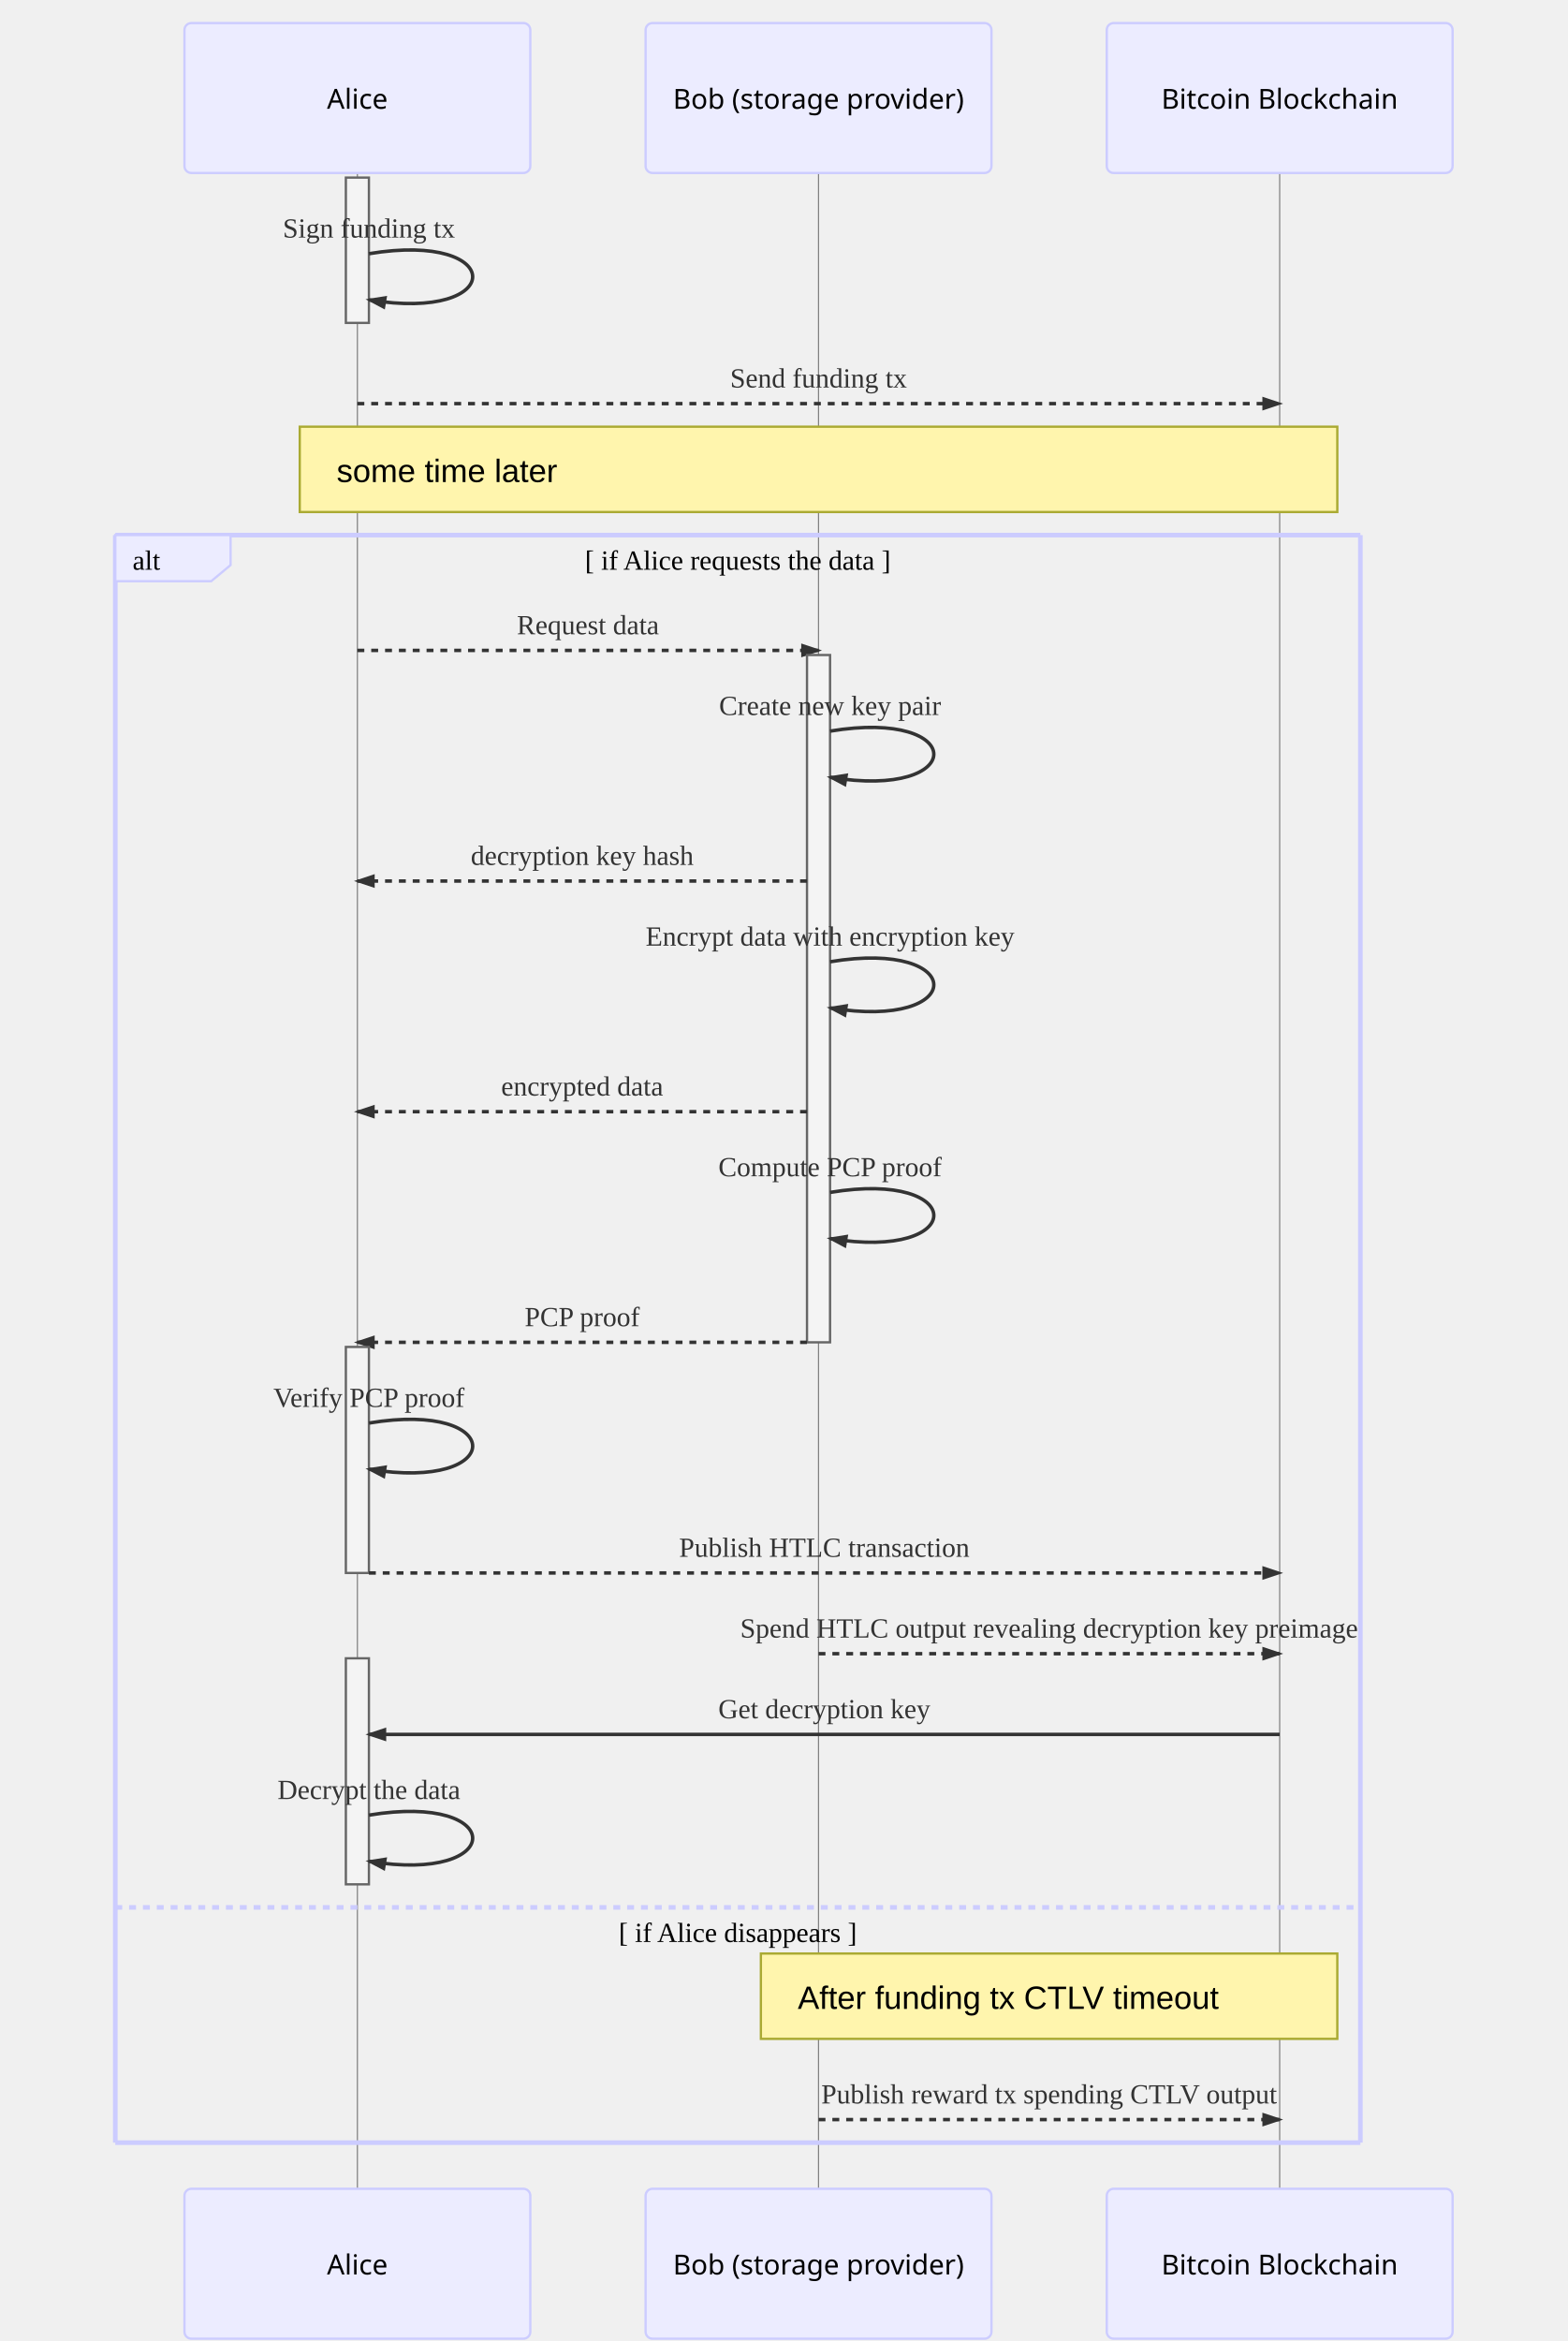
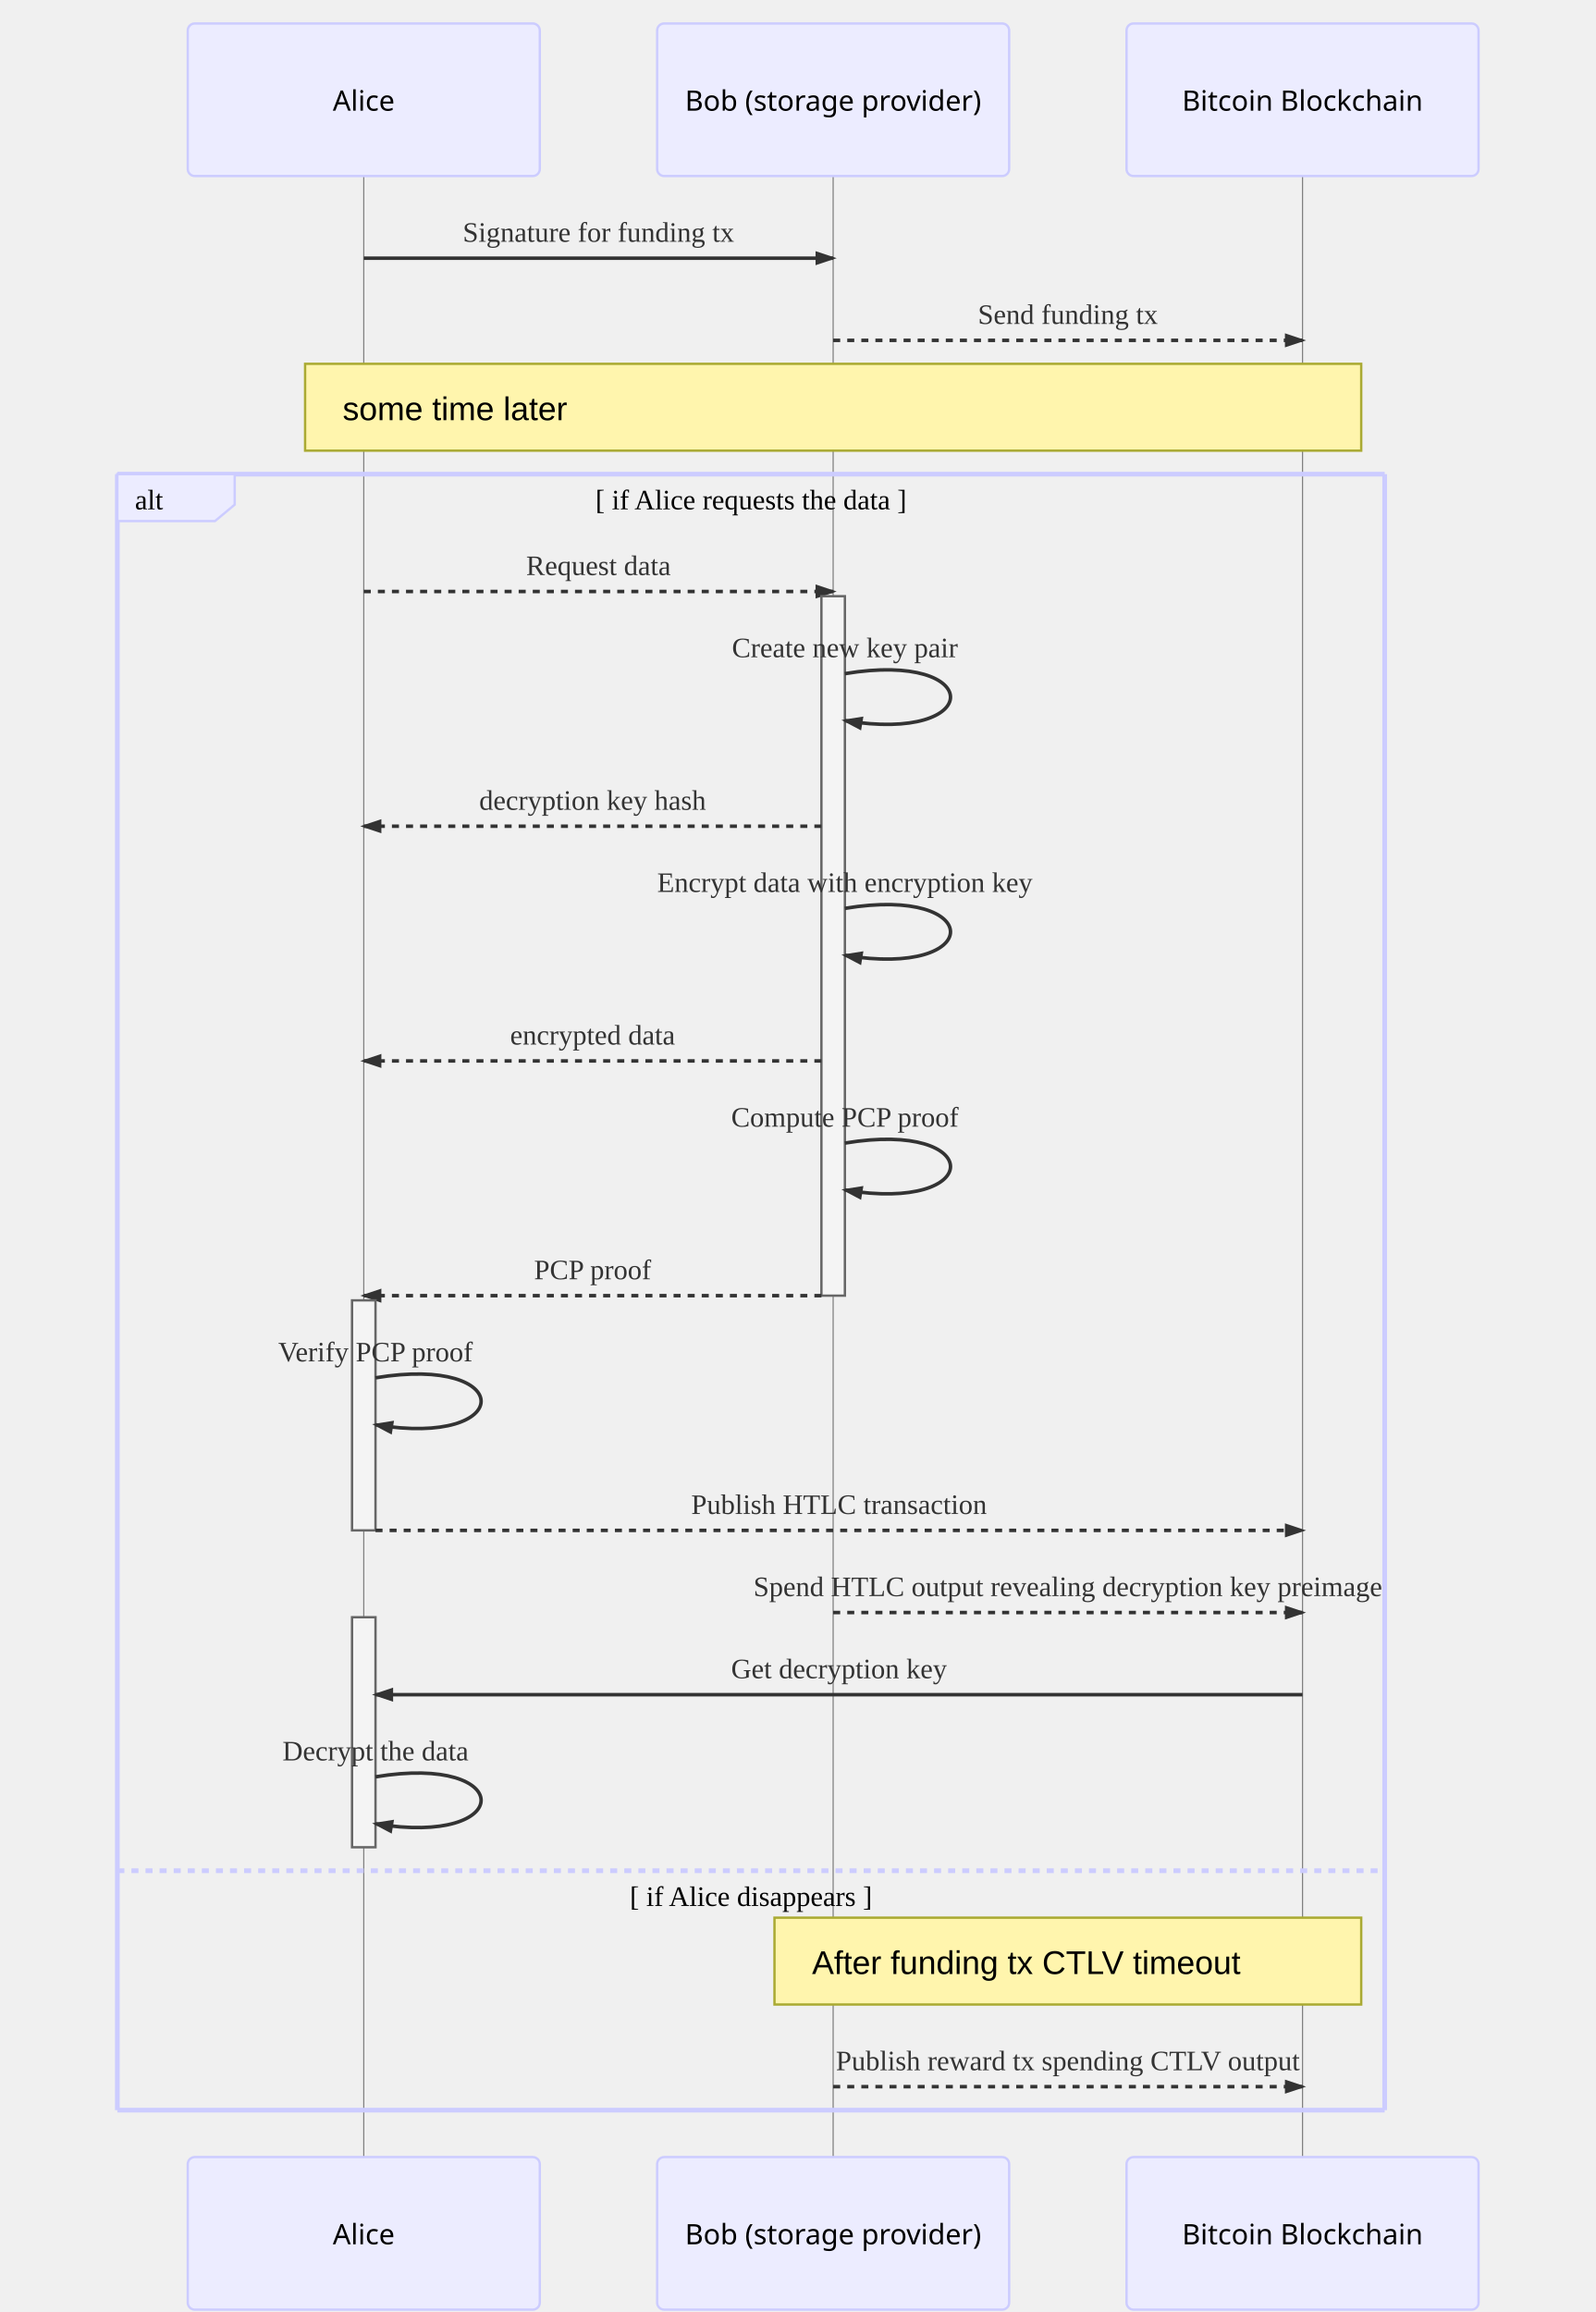
- <svg xmlns="http://www.w3.org/2000/svg" id="mermaid-1565970119243" width="100%" height="100%" style="max-width:680px;" viewBox="-80 -10 680 1015">
+ <svg xmlns="http://www.w3.org/2000/svg" id="mermaid-1565998692989" width="100%" height="100%" style="max-width:680px;" viewBox="-80 -10 680 985">
  <style>


- #mermaid-1565970119243 .label {
+ #mermaid-1565998692989 .label {
  font-family: 'trebuchet ms', verdana, arial;
  color: #333; }

- #mermaid-1565970119243 .label text {
-   fill: #333; }
- 
- #mermaid-1565970119243 .node rect,
- #mermaid-1565970119243 .node circle,
- #mermaid-1565970119243 .node ellipse,
- #mermaid-1565970119243 .node polygon {
+ #mermaid-1565998692989 .label text {
+   fill: #333; }
+ 
+ #mermaid-1565998692989 .node rect,
+ #mermaid-1565998692989 .node circle,
+ #mermaid-1565998692989 .node ellipse,
+ #mermaid-1565998692989 .node polygon {
  fill: #ECECFF;
  stroke: #9370DB;
  stroke-width: 1px; }

- #mermaid-1565970119243 .node.clickable {
+ #mermaid-1565998692989 .node.clickable {
  cursor: pointer; }

- #mermaid-1565970119243 .arrowheadPath {
+ #mermaid-1565998692989 .arrowheadPath {
  fill: #333333; }

- #mermaid-1565970119243 .edgePath .path {
+ #mermaid-1565998692989 .edgePath .path {
  stroke: #333333;
  stroke-width: 1.5px; }

- #mermaid-1565970119243 .edgeLabel {
+ #mermaid-1565998692989 .edgeLabel {
  background-color: #e8e8e8; }

- #mermaid-1565970119243 .cluster rect {
+ #mermaid-1565998692989 .cluster rect {
  fill: #ffffde;
  stroke: #aaaa33;
  stroke-width: 1px; }

- #mermaid-1565970119243 .cluster text {
-   fill: #333; }
- 
- #mermaid-1565970119243 div.mermaidTooltip {
+ #mermaid-1565998692989 .cluster text {
+   fill: #333; }
+ 
+ #mermaid-1565998692989 div.mermaidTooltip {
  position: absolute;
  text-align: center;
  max-width: 200px;
  padding: 2px;
  font-family: 'trebuchet ms', verdana, arial;
  font-size: 12px;
  background: #ffffde;
  border: 1px solid #aaaa33;
  border-radius: 2px;
  pointer-events: none;
  z-index: 100; }

- #mermaid-1565970119243 .actor {
+ #mermaid-1565998692989 .actor {
  stroke: #CCCCFF;
  fill: #ECECFF; }

- #mermaid-1565970119243 text.actor {
+ #mermaid-1565998692989 text.actor {
  fill: black;
  stroke: none; }

- #mermaid-1565970119243 .actor-line {
+ #mermaid-1565998692989 .actor-line {
  stroke: grey; }

- #mermaid-1565970119243 .messageLine0 {
+ #mermaid-1565998692989 .messageLine0 {
  stroke-width: 1.5;
  stroke-dasharray: '2 2';
  stroke: #333; }

- #mermaid-1565970119243 .messageLine1 {
+ #mermaid-1565998692989 .messageLine1 {
  stroke-width: 1.5;
  stroke-dasharray: '2 2';
  stroke: #333; }

- #mermaid-1565970119243 #arrowhead {
-   fill: #333; }
- 
- #mermaid-1565970119243 .sequenceNumber {
+ #mermaid-1565998692989 #arrowhead {
+   fill: #333; }
+ 
+ #mermaid-1565998692989 .sequenceNumber {
  fill: white; }

- #mermaid-1565970119243 #sequencenumber {
-   fill: #333; }
- 
- #mermaid-1565970119243 #crosshead path {
+ #mermaid-1565998692989 #sequencenumber {
+   fill: #333; }
+ 
+ #mermaid-1565998692989 #crosshead path {
  fill: #333 !important;
  stroke: #333 !important; }

- #mermaid-1565970119243 .messageText {
+ #mermaid-1565998692989 .messageText {
  fill: #333;
  stroke: none; }

- #mermaid-1565970119243 .labelBox {
+ #mermaid-1565998692989 .labelBox {
  stroke: #CCCCFF;
  fill: #ECECFF; }

- #mermaid-1565970119243 .labelText {
+ #mermaid-1565998692989 .labelText {
  fill: black;
  stroke: none; }

- #mermaid-1565970119243 .loopText {
+ #mermaid-1565998692989 .loopText {
  fill: black;
  stroke: none; }

- #mermaid-1565970119243 .loopLine {
+ #mermaid-1565998692989 .loopLine {
  stroke-width: 2;
  stroke-dasharray: '2 2';
  stroke: #CCCCFF; }

- #mermaid-1565970119243 .note {
+ #mermaid-1565998692989 .note {
  stroke: #aaaa33;
  fill: #fff5ad; }

- #mermaid-1565970119243 .noteText {
+ #mermaid-1565998692989 .noteText {
  fill: black;
  stroke: none;
  font-family: 'trebuchet ms', verdana, arial;
  font-size: 14px; }

- #mermaid-1565970119243 .activation0 {
+ #mermaid-1565998692989 .activation0 {
  fill: #f4f4f4;
  stroke: #666; }

- #mermaid-1565970119243 .activation1 {
+ #mermaid-1565998692989 .activation1 {
  fill: #f4f4f4;
  stroke: #666; }

- #mermaid-1565970119243 .activation2 {
+ #mermaid-1565998692989 .activation2 {
  fill: #f4f4f4;
  stroke: #666; }


- #mermaid-1565970119243 .section {
+ #mermaid-1565998692989 .section {
  stroke: none;
  opacity: 0.2; }

- #mermaid-1565970119243 .section0 {
+ #mermaid-1565998692989 .section0 {
  fill: rgba(102, 102, 255, 0.49); }

- #mermaid-1565970119243 .section2 {
+ #mermaid-1565998692989 .section2 {
  fill: #fff400; }

- #mermaid-1565970119243 .section1,
- #mermaid-1565970119243 .section3 {
+ #mermaid-1565998692989 .section1,
+ #mermaid-1565998692989 .section3 {
  fill: white;
  opacity: 0.2; }

- #mermaid-1565970119243 .sectionTitle0 {
-   fill: #333; }
- 
- #mermaid-1565970119243 .sectionTitle1 {
-   fill: #333; }
- 
- #mermaid-1565970119243 .sectionTitle2 {
-   fill: #333; }
- 
- #mermaid-1565970119243 .sectionTitle3 {
-   fill: #333; }
- 
- #mermaid-1565970119243 .sectionTitle {
+ #mermaid-1565998692989 .sectionTitle0 {
+   fill: #333; }
+ 
+ #mermaid-1565998692989 .sectionTitle1 {
+   fill: #333; }
+ 
+ #mermaid-1565998692989 .sectionTitle2 {
+   fill: #333; }
+ 
+ #mermaid-1565998692989 .sectionTitle3 {
+   fill: #333; }
+ 
+ #mermaid-1565998692989 .sectionTitle {
  text-anchor: start;
  font-size: 11px;
  text-height: 14px; }


- #mermaid-1565970119243 .grid .tick {
+ #mermaid-1565998692989 .grid .tick {
  stroke: lightgrey;
  opacity: 0.3;
  shape-rendering: crispEdges; }

- #mermaid-1565970119243 .grid path {
+ #mermaid-1565998692989 .grid path {
  stroke-width: 0; }


- #mermaid-1565970119243 .today {
+ #mermaid-1565998692989 .today {
  fill: none;
  stroke: red;
  stroke-width: 2px; }



- #mermaid-1565970119243 .task {
+ #mermaid-1565998692989 .task {
  stroke-width: 2; }

- #mermaid-1565970119243 .taskText {
+ #mermaid-1565998692989 .taskText {
  text-anchor: middle;
  font-size: 11px; }

- #mermaid-1565970119243 .taskTextOutsideRight {
+ #mermaid-1565998692989 .taskTextOutsideRight {
  fill: black;
  text-anchor: start;
  font-size: 11px; }

- #mermaid-1565970119243 .taskTextOutsideLeft {
+ #mermaid-1565998692989 .taskTextOutsideLeft {
  fill: black;
  text-anchor: end;
  font-size: 11px; }


- #mermaid-1565970119243 .task.clickable {
+ #mermaid-1565998692989 .task.clickable {
  cursor: pointer; }

- #mermaid-1565970119243 .taskText.clickable {
+ #mermaid-1565998692989 .taskText.clickable {
  cursor: pointer;
  fill: #003163 !important;
  font-weight: bold; }

- #mermaid-1565970119243 .taskTextOutsideLeft.clickable {
+ #mermaid-1565998692989 .taskTextOutsideLeft.clickable {
  cursor: pointer;
  fill: #003163 !important;
  font-weight: bold; }

- #mermaid-1565970119243 .taskTextOutsideRight.clickable {
+ #mermaid-1565998692989 .taskTextOutsideRight.clickable {
  cursor: pointer;
  fill: #003163 !important;
  font-weight: bold; }


- #mermaid-1565970119243 .taskText0,
- #mermaid-1565970119243 .taskText1,
- #mermaid-1565970119243 .taskText2,
- #mermaid-1565970119243 .taskText3 {
+ #mermaid-1565998692989 .taskText0,
+ #mermaid-1565998692989 .taskText1,
+ #mermaid-1565998692989 .taskText2,
+ #mermaid-1565998692989 .taskText3 {
  fill: white; }

- #mermaid-1565970119243 .task0,
- #mermaid-1565970119243 .task1,
- #mermaid-1565970119243 .task2,
- #mermaid-1565970119243 .task3 {
+ #mermaid-1565998692989 .task0,
+ #mermaid-1565998692989 .task1,
+ #mermaid-1565998692989 .task2,
+ #mermaid-1565998692989 .task3 {
  fill: #8a90dd;
  stroke: #534fbc; }

- #mermaid-1565970119243 .taskTextOutside0,
- #mermaid-1565970119243 .taskTextOutside2 {
+ #mermaid-1565998692989 .taskTextOutside0,
+ #mermaid-1565998692989 .taskTextOutside2 {
  fill: black; }

- #mermaid-1565970119243 .taskTextOutside1,
- #mermaid-1565970119243 .taskTextOutside3 {
+ #mermaid-1565998692989 .taskTextOutside1,
+ #mermaid-1565998692989 .taskTextOutside3 {
  fill: black; }


- #mermaid-1565970119243 .active0,
- #mermaid-1565970119243 .active1,
- #mermaid-1565970119243 .active2,
- #mermaid-1565970119243 .active3 {
+ #mermaid-1565998692989 .active0,
+ #mermaid-1565998692989 .active1,
+ #mermaid-1565998692989 .active2,
+ #mermaid-1565998692989 .active3 {
  fill: #bfc7ff;
  stroke: #534fbc; }

- #mermaid-1565970119243 .activeText0,
- #mermaid-1565970119243 .activeText1,
- #mermaid-1565970119243 .activeText2,
- #mermaid-1565970119243 .activeText3 {
+ #mermaid-1565998692989 .activeText0,
+ #mermaid-1565998692989 .activeText1,
+ #mermaid-1565998692989 .activeText2,
+ #mermaid-1565998692989 .activeText3 {
  fill: black !important; }


- #mermaid-1565970119243 .done0,
- #mermaid-1565970119243 .done1,
- #mermaid-1565970119243 .done2,
- #mermaid-1565970119243 .done3 {
+ #mermaid-1565998692989 .done0,
+ #mermaid-1565998692989 .done1,
+ #mermaid-1565998692989 .done2,
+ #mermaid-1565998692989 .done3 {
  stroke: grey;
  fill: lightgrey;
  stroke-width: 2; }

- #mermaid-1565970119243 .doneText0,
- #mermaid-1565970119243 .doneText1,
- #mermaid-1565970119243 .doneText2,
- #mermaid-1565970119243 .doneText3 {
+ #mermaid-1565998692989 .doneText0,
+ #mermaid-1565998692989 .doneText1,
+ #mermaid-1565998692989 .doneText2,
+ #mermaid-1565998692989 .doneText3 {
  fill: black !important; }


- #mermaid-1565970119243 .crit0,
- #mermaid-1565970119243 .crit1,
- #mermaid-1565970119243 .crit2,
- #mermaid-1565970119243 .crit3 {
+ #mermaid-1565998692989 .crit0,
+ #mermaid-1565998692989 .crit1,
+ #mermaid-1565998692989 .crit2,
+ #mermaid-1565998692989 .crit3 {
  stroke: #ff8888;
  fill: red;
  stroke-width: 2; }

- #mermaid-1565970119243 .activeCrit0,
- #mermaid-1565970119243 .activeCrit1,
- #mermaid-1565970119243 .activeCrit2,
- #mermaid-1565970119243 .activeCrit3 {
+ #mermaid-1565998692989 .activeCrit0,
+ #mermaid-1565998692989 .activeCrit1,
+ #mermaid-1565998692989 .activeCrit2,
+ #mermaid-1565998692989 .activeCrit3 {
  stroke: #ff8888;
  fill: #bfc7ff;
  stroke-width: 2; }

- #mermaid-1565970119243 .doneCrit0,
- #mermaid-1565970119243 .doneCrit1,
- #mermaid-1565970119243 .doneCrit2,
- #mermaid-1565970119243 .doneCrit3 {
+ #mermaid-1565998692989 .doneCrit0,
+ #mermaid-1565998692989 .doneCrit1,
+ #mermaid-1565998692989 .doneCrit2,
+ #mermaid-1565998692989 .doneCrit3 {
  stroke: #ff8888;
  fill: lightgrey;
  stroke-width: 2;
  cursor: pointer;
  shape-rendering: crispEdges; }

- #mermaid-1565970119243 .milestone {
+ #mermaid-1565998692989 .milestone {
  transform: rotate(45deg) scale(0.8, 0.8); }

- #mermaid-1565970119243 .milestoneText {
+ #mermaid-1565998692989 .milestoneText {
  font-style: italic; }

- #mermaid-1565970119243 .doneCritText0,
- #mermaid-1565970119243 .doneCritText1,
- #mermaid-1565970119243 .doneCritText2,
- #mermaid-1565970119243 .doneCritText3 {
+ #mermaid-1565998692989 .doneCritText0,
+ #mermaid-1565998692989 .doneCritText1,
+ #mermaid-1565998692989 .doneCritText2,
+ #mermaid-1565998692989 .doneCritText3 {
  fill: black !important; }

- #mermaid-1565970119243 .activeCritText0,
- #mermaid-1565970119243 .activeCritText1,
- #mermaid-1565970119243 .activeCritText2,
- #mermaid-1565970119243 .activeCritText3 {
+ #mermaid-1565998692989 .activeCritText0,
+ #mermaid-1565998692989 .activeCritText1,
+ #mermaid-1565998692989 .activeCritText2,
+ #mermaid-1565998692989 .activeCritText3 {
  fill: black !important; }

- #mermaid-1565970119243 .titleText {
+ #mermaid-1565998692989 .titleText {
  text-anchor: middle;
  font-size: 18px;
  fill: black; }

- #mermaid-1565970119243 g.classGroup text {
+ #mermaid-1565998692989 g.classGroup text {
  fill: #9370DB;
  stroke: none;
  font-family: 'trebuchet ms', verdana, arial;
  font-size: 10px; }

- #mermaid-1565970119243 g.classGroup rect {
+ #mermaid-1565998692989 g.classGroup rect {
  fill: #ECECFF;
  stroke: #9370DB; }

- #mermaid-1565970119243 g.classGroup line {
-   stroke: #9370DB;
-   stroke-width: 1; }
- 
- #mermaid-1565970119243 .classLabel .box {
+ #mermaid-1565998692989 g.classGroup line {
+   stroke: #9370DB;
+   stroke-width: 1; }
+ 
+ #mermaid-1565998692989 .classLabel .box {
  stroke: none;
  stroke-width: 0;
  fill: #ECECFF;
  opacity: 0.5; }

- #mermaid-1565970119243 .classLabel .label {
+ #mermaid-1565998692989 .classLabel .label {
  fill: #9370DB;
  font-size: 10px; }

- #mermaid-1565970119243 .relation {
+ #mermaid-1565998692989 .relation {
  stroke: #9370DB;
  stroke-width: 1;
  fill: none; }

- #mermaid-1565970119243 #compositionStart {
-   fill: #9370DB;
-   stroke: #9370DB;
-   stroke-width: 1; }
- 
- #mermaid-1565970119243 #compositionEnd {
-   fill: #9370DB;
-   stroke: #9370DB;
-   stroke-width: 1; }
- 
- #mermaid-1565970119243 #aggregationStart {
+ #mermaid-1565998692989 #compositionStart {
+   fill: #9370DB;
+   stroke: #9370DB;
+   stroke-width: 1; }
+ 
+ #mermaid-1565998692989 #compositionEnd {
+   fill: #9370DB;
+   stroke: #9370DB;
+   stroke-width: 1; }
+ 
+ #mermaid-1565998692989 #aggregationStart {
  fill: #ECECFF;
  stroke: #9370DB;
  stroke-width: 1; }

- #mermaid-1565970119243 #aggregationEnd {
+ #mermaid-1565998692989 #aggregationEnd {
  fill: #ECECFF;
  stroke: #9370DB;
  stroke-width: 1; }

- #mermaid-1565970119243 #dependencyStart {
-   fill: #9370DB;
-   stroke: #9370DB;
-   stroke-width: 1; }
- 
- #mermaid-1565970119243 #dependencyEnd {
-   fill: #9370DB;
-   stroke: #9370DB;
-   stroke-width: 1; }
- 
- #mermaid-1565970119243 #extensionStart {
-   fill: #9370DB;
-   stroke: #9370DB;
-   stroke-width: 1; }
- 
- #mermaid-1565970119243 #extensionEnd {
-   fill: #9370DB;
-   stroke: #9370DB;
-   stroke-width: 1; }
- 
- #mermaid-1565970119243 .commit-id,
- #mermaid-1565970119243 .commit-msg,
- #mermaid-1565970119243 .branch-label {
+ #mermaid-1565998692989 #dependencyStart {
+   fill: #9370DB;
+   stroke: #9370DB;
+   stroke-width: 1; }
+ 
+ #mermaid-1565998692989 #dependencyEnd {
+   fill: #9370DB;
+   stroke: #9370DB;
+   stroke-width: 1; }
+ 
+ #mermaid-1565998692989 #extensionStart {
+   fill: #9370DB;
+   stroke: #9370DB;
+   stroke-width: 1; }
+ 
+ #mermaid-1565998692989 #extensionEnd {
+   fill: #9370DB;
+   stroke: #9370DB;
+   stroke-width: 1; }
+ 
+ #mermaid-1565998692989 .commit-id,
+ #mermaid-1565998692989 .commit-msg,
+ #mermaid-1565998692989 .branch-label {
  fill: lightgrey;
  color: lightgrey; }
</style>
-   <style>#mermaid-1565970119243 {
+   <style>#mermaid-1565998692989 {
    color: rgba(0, 0, 0, 0.65);
    font: ;
  }</style>
  <g />
  <g>
-     <line id="actor2396" x1="75" y1="5" x2="75" y2="1004" class="actor-line" stroke-width="0.5px" stroke="#999" />
+     <line id="actor7" x1="75" y1="5" x2="75" y2="974" class="actor-line" stroke-width="0.5px" stroke="#999" />
    <rect x="0" y="0" fill="#eaeaea" stroke="#666" width="150" height="65" rx="3" ry="3" class="actor" />
    <text x="75" y="32.5" style="text-anchor: middle; font-family: &quot;Open-Sans&quot;, &quot;sans-serif&quot;;" dominant-baseline="central" alignment-baseline="central" class="actor">
      <tspan x="75" dy="0">Alice</tspan>
    </text>
  </g>
  <g>
-     <line id="actor2397" x1="275" y1="5" x2="275" y2="1004" class="actor-line" stroke-width="0.5px" stroke="#999" />
+     <line id="actor8" x1="275" y1="5" x2="275" y2="974" class="actor-line" stroke-width="0.5px" stroke="#999" />
    <rect x="200" y="0" fill="#eaeaea" stroke="#666" width="150" height="65" rx="3" ry="3" class="actor" />
    <text x="275" y="32.5" style="text-anchor: middle; font-family: &quot;Open-Sans&quot;, &quot;sans-serif&quot;;" dominant-baseline="central" alignment-baseline="central" class="actor">
      <tspan x="275" dy="0">Bob (storage provider)</tspan>
    </text>
  </g>
  <g>
-     <line id="actor2398" x1="475" y1="5" x2="475" y2="1004" class="actor-line" stroke-width="0.5px" stroke="#999" />
+     <line id="actor9" x1="475" y1="5" x2="475" y2="974" class="actor-line" stroke-width="0.5px" stroke="#999" />
    <rect x="400" y="0" fill="#eaeaea" stroke="#666" width="150" height="65" rx="3" ry="3" class="actor" />
    <text x="475" y="32.5" style="text-anchor: middle; font-family: &quot;Open-Sans&quot;, &quot;sans-serif&quot;;" dominant-baseline="central" alignment-baseline="central" class="actor">
      <tspan x="475" dy="0">Bitcoin Blockchain</tspan>
    </text>
  </g>
  <defs>
    <marker id="arrowhead" refX="5" refY="2" markerWidth="6" markerHeight="4" orient="auto">
      <path d="M 0,0 V 4 L6,2 Z" />
    </marker>
  </defs>
  <defs>
    <marker id="crosshead" markerWidth="15" markerHeight="8" orient="auto" refX="16" refY="4">
      <path fill="black" stroke="#000000" style="stroke-dasharray: 0px, 0px;" stroke-width="1px" d="M 9,2 V 6 L16,4 Z" />
      <path fill="none" stroke="#000000" style="stroke-dasharray: 0px, 0px;" stroke-width="1px" d="M 0,1 L 6,7 M 6,1 L 0,7" />
    </marker>
  </defs>
  <defs>
    <marker id="sequencenumber" refX="15" refY="15" markerWidth="60" markerHeight="40" orient="auto">
      <circle cx="15" cy="15" r="6" />
    </marker>
  </defs>
  <g>
-     <rect x="70" y="67" fill="#EDF2AE" stroke="#666" width="10" height="63" rx="0" ry="0" class="activation0" />
-   </g>
-   <g>
-     <text x="80" y="93" style="text-anchor: middle;" class="messageText">Sign funding tx</text>
-     <path d="M 80,100 C 140,90 140,130 80,120" class="messageLine0" stroke-width="2" stroke="black" style="fill: none;" marker-end="url(#arrowhead)" />
-   </g>
-   <g>
-     <text x="275" y="158" style="text-anchor: middle;" class="messageText">Send funding tx</text>
-     <line x1="75" y1="165" x2="475" y2="165" style="stroke-dasharray: 3px, 3px; fill: none;" class="messageLine1" stroke-width="2" stroke="black" marker-end="url(#arrowhead)" />
-   </g>
-   <g>
-     <rect x="50" y="175" fill="#EDF2AE" stroke="#666" width="450" height="37" rx="0" ry="0" class="note" />
-     <text x="46" y="199" class="noteText">
+     <text x="175" y="93" style="text-anchor: middle;" class="messageText">Signature for funding tx</text>
+     <line x1="75" y1="100" x2="275" y2="100" class="messageLine0" stroke-width="2" stroke="black" style="fill: none;" marker-end="url(#arrowhead)" />
+   </g>
+   <g>
+     <text x="375" y="128" style="text-anchor: middle;" class="messageText">Send funding tx</text>
+     <line x1="275" y1="135" x2="475" y2="135" style="stroke-dasharray: 3px, 3px; fill: none;" class="messageLine1" stroke-width="2" stroke="black" marker-end="url(#arrowhead)" />
+   </g>
+   <g>
+     <rect x="50" y="145" fill="#EDF2AE" stroke="#666" width="450" height="37" rx="0" ry="0" class="note" />
+     <text x="46" y="169" class="noteText">
      <tspan x="66">some time later</tspan>
    </text>
  </g>
  <g>
-     <text x="175" y="265" style="text-anchor: middle;" class="messageText">Request data</text>
-     <line x1="75" y1="272" x2="275" y2="272" style="stroke-dasharray: 3px, 3px; fill: none;" class="messageLine1" stroke-width="2" stroke="black" marker-end="url(#arrowhead)" />
-   </g>
-   <g>
-     <rect x="270" y="274" fill="#EDF2AE" stroke="#666" width="10" height="298" rx="0" ry="0" class="activation0" />
-   </g>
-   <g>
-     <text x="280" y="300" style="text-anchor: middle;" class="messageText">Create new key pair</text>
-     <path d="M 280,307 C 340,297 340,337 280,327" class="messageLine0" stroke-width="2" stroke="black" style="fill: none;" marker-end="url(#arrowhead)" />
-   </g>
-   <g>
-     <text x="172.5" y="365" style="text-anchor: middle;" class="messageText">decryption key hash</text>
-     <line x1="270" y1="372" x2="75" y2="372" style="stroke-dasharray: 3px, 3px; fill: none;" class="messageLine1" stroke-width="2" stroke="black" marker-end="url(#arrowhead)" />
-   </g>
-   <g>
-     <text x="280" y="400" style="text-anchor: middle;" class="messageText">Encrypt data with encryption key</text>
-     <path d="M 280,407 C 340,397 340,437 280,427" class="messageLine0" stroke-width="2" stroke="black" style="fill: none;" marker-end="url(#arrowhead)" />
-   </g>
-   <g>
-     <text x="172.5" y="465" style="text-anchor: middle;" class="messageText">encrypted data</text>
-     <line x1="270" y1="472" x2="75" y2="472" style="stroke-dasharray: 3px, 3px; fill: none;" class="messageLine1" stroke-width="2" stroke="black" marker-end="url(#arrowhead)" />
-   </g>
-   <g>
-     <text x="280" y="500" style="text-anchor: middle;" class="messageText">Compute PCP proof</text>
-     <path d="M 280,507 C 340,497 340,537 280,527" class="messageLine0" stroke-width="2" stroke="black" style="fill: none;" marker-end="url(#arrowhead)" />
-   </g>
-   <g>
-     <text x="172.5" y="565" style="text-anchor: middle;" class="messageText">PCP proof</text>
-     <line x1="270" y1="572" x2="75" y2="572" style="stroke-dasharray: 3px, 3px; fill: none;" class="messageLine1" stroke-width="2" stroke="black" marker-end="url(#arrowhead)" />
-   </g>
-   <g>
-     <rect x="70" y="574" fill="#EDF2AE" stroke="#666" width="10" height="98" rx="0" ry="0" class="activation0" />
-   </g>
-   <g>
-     <text x="80" y="600" style="text-anchor: middle;" class="messageText">Verify PCP proof</text>
-     <path d="M 80,607 C 140,597 140,637 80,627" class="messageLine0" stroke-width="2" stroke="black" style="fill: none;" marker-end="url(#arrowhead)" />
-   </g>
-   <g>
-     <text x="277.5" y="665" style="text-anchor: middle;" class="messageText">Publish HTLC transaction</text>
-     <line x1="80" y1="672" x2="475" y2="672" style="stroke-dasharray: 3px, 3px; fill: none;" class="messageLine1" stroke-width="2" stroke="black" marker-end="url(#arrowhead)" />
-   </g>
-   <g>
-     <text x="375" y="700" style="text-anchor: middle;" class="messageText">Spend HTLC output revealing decryption key preimage</text>
-     <line x1="275" y1="707" x2="475" y2="707" style="stroke-dasharray: 3px, 3px; fill: none;" class="messageLine1" stroke-width="2" stroke="black" marker-end="url(#arrowhead)" />
-   </g>
-   <g>
-     <rect x="70" y="709" fill="#EDF2AE" stroke="#666" width="10" height="98" rx="0" ry="0" class="activation0" />
-   </g>
-   <g>
-     <text x="277.5" y="735" style="text-anchor: middle;" class="messageText">Get decryption key</text>
-     <line x1="475" y1="742" x2="80" y2="742" class="messageLine0" stroke-width="2" stroke="black" style="fill: none;" marker-end="url(#arrowhead)" />
-   </g>
-   <g>
-     <text x="80" y="770" style="text-anchor: middle;" class="messageText">Decrypt the data</text>
-     <path d="M 80,777 C 140,767 140,807 80,797" class="messageLine0" stroke-width="2" stroke="black" style="fill: none;" marker-end="url(#arrowhead)" />
-   </g>
-   <g>
-     <rect x="250" y="837" fill="#EDF2AE" stroke="#666" width="250" height="37" rx="0" ry="0" class="note" />
-     <text x="246" y="861" class="noteText">
+     <text x="175" y="235" style="text-anchor: middle;" class="messageText">Request data</text>
+     <line x1="75" y1="242" x2="275" y2="242" style="stroke-dasharray: 3px, 3px; fill: none;" class="messageLine1" stroke-width="2" stroke="black" marker-end="url(#arrowhead)" />
+   </g>
+   <g>
+     <rect x="270" y="244" fill="#EDF2AE" stroke="#666" width="10" height="298" rx="0" ry="0" class="activation0" />
+   </g>
+   <g>
+     <text x="280" y="270" style="text-anchor: middle;" class="messageText">Create new key pair</text>
+     <path d="M 280,277 C 340,267 340,307 280,297" class="messageLine0" stroke-width="2" stroke="black" style="fill: none;" marker-end="url(#arrowhead)" />
+   </g>
+   <g>
+     <text x="172.5" y="335" style="text-anchor: middle;" class="messageText">decryption key hash</text>
+     <line x1="270" y1="342" x2="75" y2="342" style="stroke-dasharray: 3px, 3px; fill: none;" class="messageLine1" stroke-width="2" stroke="black" marker-end="url(#arrowhead)" />
+   </g>
+   <g>
+     <text x="280" y="370" style="text-anchor: middle;" class="messageText">Encrypt data with encryption key</text>
+     <path d="M 280,377 C 340,367 340,407 280,397" class="messageLine0" stroke-width="2" stroke="black" style="fill: none;" marker-end="url(#arrowhead)" />
+   </g>
+   <g>
+     <text x="172.5" y="435" style="text-anchor: middle;" class="messageText">encrypted data</text>
+     <line x1="270" y1="442" x2="75" y2="442" style="stroke-dasharray: 3px, 3px; fill: none;" class="messageLine1" stroke-width="2" stroke="black" marker-end="url(#arrowhead)" />
+   </g>
+   <g>
+     <text x="280" y="470" style="text-anchor: middle;" class="messageText">Compute PCP proof</text>
+     <path d="M 280,477 C 340,467 340,507 280,497" class="messageLine0" stroke-width="2" stroke="black" style="fill: none;" marker-end="url(#arrowhead)" />
+   </g>
+   <g>
+     <text x="172.5" y="535" style="text-anchor: middle;" class="messageText">PCP proof</text>
+     <line x1="270" y1="542" x2="75" y2="542" style="stroke-dasharray: 3px, 3px; fill: none;" class="messageLine1" stroke-width="2" stroke="black" marker-end="url(#arrowhead)" />
+   </g>
+   <g>
+     <rect x="70" y="544" fill="#EDF2AE" stroke="#666" width="10" height="98" rx="0" ry="0" class="activation0" />
+   </g>
+   <g>
+     <text x="80" y="570" style="text-anchor: middle;" class="messageText">Verify PCP proof</text>
+     <path d="M 80,577 C 140,567 140,607 80,597" class="messageLine0" stroke-width="2" stroke="black" style="fill: none;" marker-end="url(#arrowhead)" />
+   </g>
+   <g>
+     <text x="277.5" y="635" style="text-anchor: middle;" class="messageText">Publish HTLC transaction</text>
+     <line x1="80" y1="642" x2="475" y2="642" style="stroke-dasharray: 3px, 3px; fill: none;" class="messageLine1" stroke-width="2" stroke="black" marker-end="url(#arrowhead)" />
+   </g>
+   <g>
+     <text x="375" y="670" style="text-anchor: middle;" class="messageText">Spend HTLC output revealing decryption key preimage</text>
+     <line x1="275" y1="677" x2="475" y2="677" style="stroke-dasharray: 3px, 3px; fill: none;" class="messageLine1" stroke-width="2" stroke="black" marker-end="url(#arrowhead)" />
+   </g>
+   <g>
+     <rect x="70" y="679" fill="#EDF2AE" stroke="#666" width="10" height="98" rx="0" ry="0" class="activation0" />
+   </g>
+   <g>
+     <text x="277.5" y="705" style="text-anchor: middle;" class="messageText">Get decryption key</text>
+     <line x1="475" y1="712" x2="80" y2="712" class="messageLine0" stroke-width="2" stroke="black" style="fill: none;" marker-end="url(#arrowhead)" />
+   </g>
+   <g>
+     <text x="80" y="740" style="text-anchor: middle;" class="messageText">Decrypt the data</text>
+     <path d="M 80,747 C 140,737 140,777 80,767" class="messageLine0" stroke-width="2" stroke="black" style="fill: none;" marker-end="url(#arrowhead)" />
+   </g>
+   <g>
+     <rect x="250" y="807" fill="#EDF2AE" stroke="#666" width="250" height="37" rx="0" ry="0" class="note" />
+     <text x="246" y="831" class="noteText">
      <tspan x="266">After funding tx CTLV timeout</tspan>
    </text>
  </g>
  <g>
-     <text x="375" y="902" style="text-anchor: middle;" class="messageText">Publish reward tx spending CTLV output</text>
-     <line x1="275" y1="909" x2="475" y2="909" style="stroke-dasharray: 3px, 3px; fill: none;" class="messageLine1" stroke-width="2" stroke="black" marker-end="url(#arrowhead)" />
-   </g>
-   <g>
-     <line x1="-30" y1="222" x2="510" y2="222" class="loopLine" />
-     <line x1="510" y1="222" x2="510" y2="919" class="loopLine" />
-     <line x1="-30" y1="919" x2="510" y2="919" class="loopLine" />
-     <line x1="-30" y1="222" x2="-30" y2="919" class="loopLine" />
-     <line x1="-30" y1="817" x2="510" y2="817" class="loopLine" style="stroke-dasharray: 3px, 3px;" />
-     <polygon points="-30,222 20,222 20,235 11.6,242 -30,242" class="labelBox" />
-     <text x="-22.5" y="237" class="labelText">
+     <text x="375" y="872" style="text-anchor: middle;" class="messageText">Publish reward tx spending CTLV output</text>
+     <line x1="275" y1="879" x2="475" y2="879" style="stroke-dasharray: 3px, 3px; fill: none;" class="messageLine1" stroke-width="2" stroke="black" marker-end="url(#arrowhead)" />
+   </g>
+   <g>
+     <line x1="-30" y1="192" x2="510" y2="192" class="loopLine" />
+     <line x1="510" y1="192" x2="510" y2="889" class="loopLine" />
+     <line x1="-30" y1="889" x2="510" y2="889" class="loopLine" />
+     <line x1="-30" y1="192" x2="-30" y2="889" class="loopLine" />
+     <line x1="-30" y1="787" x2="510" y2="787" class="loopLine" style="stroke-dasharray: 3px, 3px;" />
+     <polygon points="-30,192 20,192 20,205 11.6,212 -30,212" class="labelBox" />
+     <text x="-22.5" y="207" class="labelText">
      <tspan x="-22.5">alt</tspan>
    </text>
-     <text x="240" y="237" style="text-anchor: middle;" class="loopText">
+     <text x="240" y="207" style="text-anchor: middle;" class="loopText">
      <tspan x="240">[ if Alice requests the data ]</tspan>
    </text>
-     <text x="240" y="832" style="text-anchor: middle;" class="loopText">
+     <text x="240" y="802" style="text-anchor: middle;" class="loopText">
      <tspan x="240">[ if Alice disappears ]</tspan>
    </text>
  </g>
  <g>
-     <rect x="0" y="939" fill="#eaeaea" stroke="#666" width="150" height="65" rx="3" ry="3" class="actor" />
-     <text x="75" y="971.5" style="text-anchor: middle; font-family: &quot;Open-Sans&quot;, &quot;sans-serif&quot;;" dominant-baseline="central" alignment-baseline="central" class="actor">
+     <rect x="0" y="909" fill="#eaeaea" stroke="#666" width="150" height="65" rx="3" ry="3" class="actor" />
+     <text x="75" y="941.5" style="text-anchor: middle; font-family: &quot;Open-Sans&quot;, &quot;sans-serif&quot;;" dominant-baseline="central" alignment-baseline="central" class="actor">
      <tspan x="75" dy="0">Alice</tspan>
    </text>
  </g>
  <g>
-     <rect x="200" y="939" fill="#eaeaea" stroke="#666" width="150" height="65" rx="3" ry="3" class="actor" />
-     <text x="275" y="971.5" style="text-anchor: middle; font-family: &quot;Open-Sans&quot;, &quot;sans-serif&quot;;" dominant-baseline="central" alignment-baseline="central" class="actor">
+     <rect x="200" y="909" fill="#eaeaea" stroke="#666" width="150" height="65" rx="3" ry="3" class="actor" />
+     <text x="275" y="941.5" style="text-anchor: middle; font-family: &quot;Open-Sans&quot;, &quot;sans-serif&quot;;" dominant-baseline="central" alignment-baseline="central" class="actor">
      <tspan x="275" dy="0">Bob (storage provider)</tspan>
    </text>
  </g>
  <g>
-     <rect x="400" y="939" fill="#eaeaea" stroke="#666" width="150" height="65" rx="3" ry="3" class="actor" />
-     <text x="475" y="971.5" style="text-anchor: middle; font-family: &quot;Open-Sans&quot;, &quot;sans-serif&quot;;" dominant-baseline="central" alignment-baseline="central" class="actor">
+     <rect x="400" y="909" fill="#eaeaea" stroke="#666" width="150" height="65" rx="3" ry="3" class="actor" />
+     <text x="475" y="941.5" style="text-anchor: middle; font-family: &quot;Open-Sans&quot;, &quot;sans-serif&quot;;" dominant-baseline="central" alignment-baseline="central" class="actor">
      <tspan x="475" dy="0">Bitcoin Blockchain</tspan>
    </text>
  </g>
</svg>
